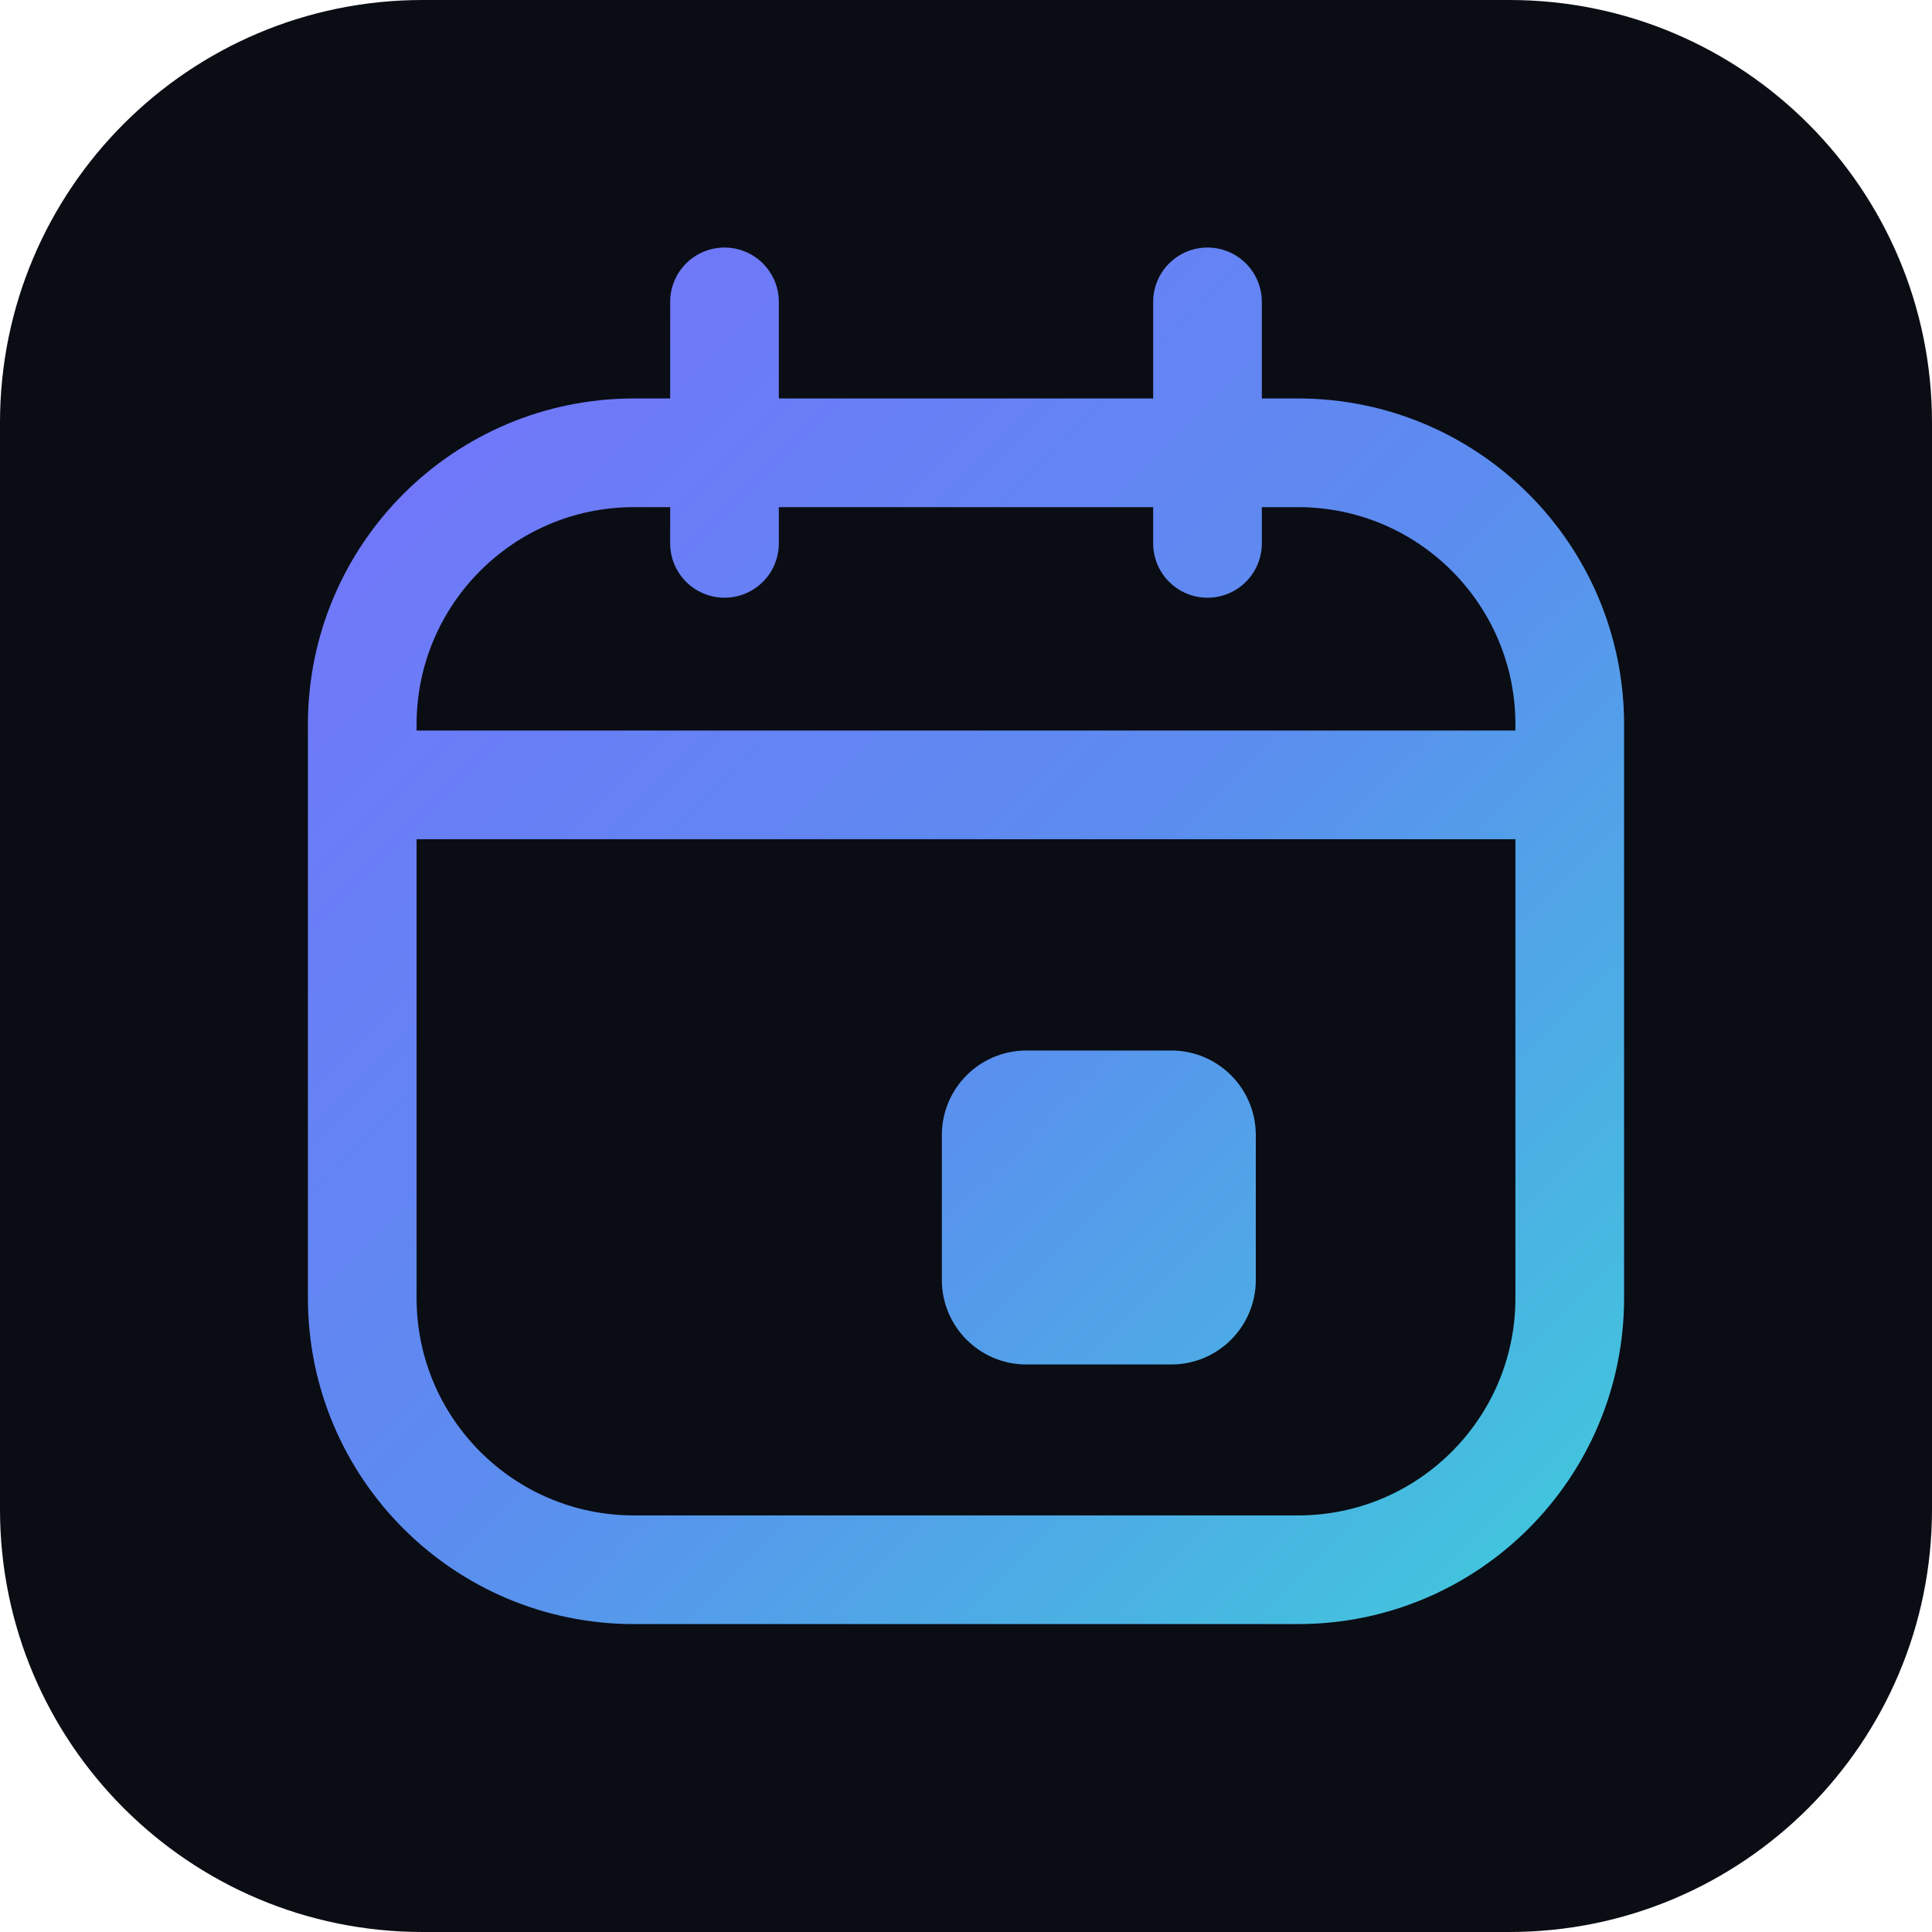
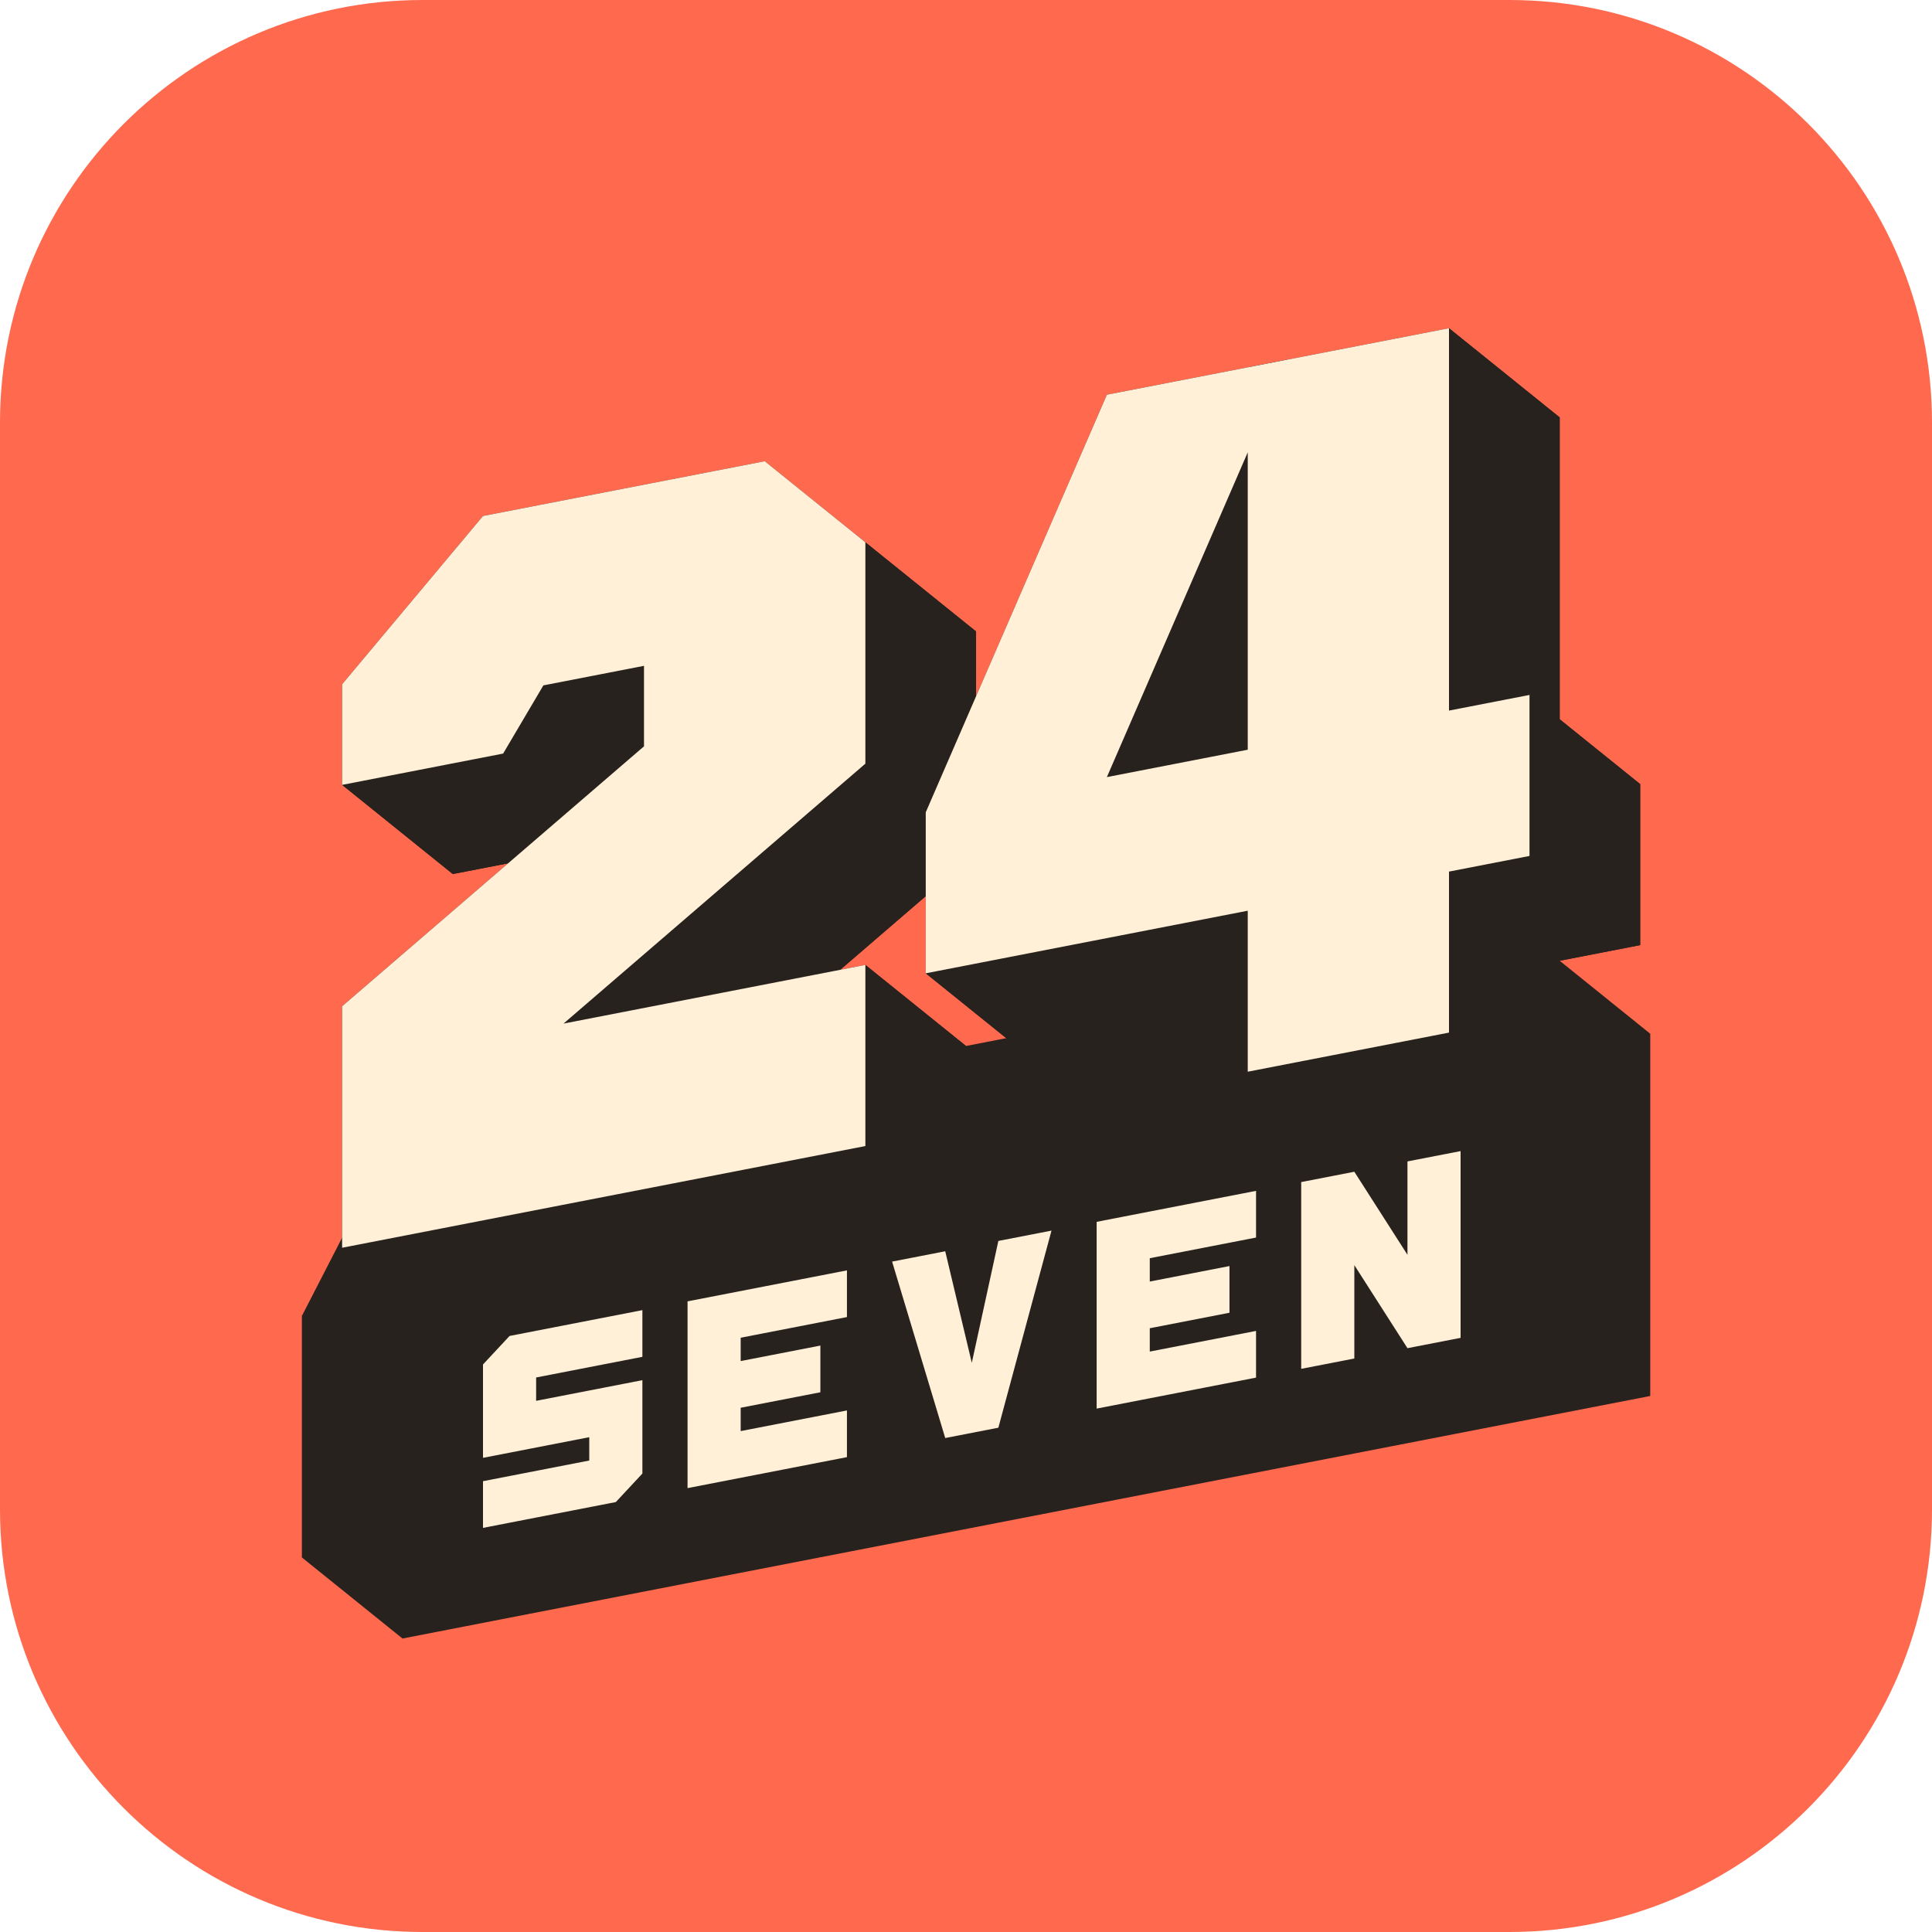
- <svg xmlns="http://www.w3.org/2000/svg" viewBox="0 0 32 32" width="32" height="32" role="img" aria-label="CalendarIT">
-   <defs>
-     <linearGradient id="calit-grad" x1="2" y1="2" x2="30" y2="30" gradientUnits="userSpaceOnUse">
-       <stop stop-color="#7C6BFF" />
-       <stop offset="0.52" stop-color="#5B8DEF" />
-       <stop offset="1" stop-color="#35E0D4" />
-     </linearGradient>
-   </defs>
-   <rect width="32" height="32" rx="7" fill="#0A0D14" />
-   <rect x="6" y="7.5" width="20" height="18.5" rx="4.5" fill="none" stroke="url(#calit-grad)" stroke-width="1.8" />
-   <path d="M6 13H26" stroke="url(#calit-grad)" stroke-width="1.8" />
-   <path d="M12 5V9M20 5V9" stroke="url(#calit-grad)" stroke-width="1.8" stroke-linecap="round" />
-   <rect x="15.6" y="17.4" width="5.2" height="5.2" rx="1.4" fill="url(#calit-grad)" />
+ <svg xmlns="http://www.w3.org/2000/svg" width="96" height="96" viewBox="0 0 96 96" role="img" aria-labelledby="title">
+   <rect width="96" height="96" rx="21" fill="#ff694e" />
+   <g transform="translate(17 27) skewY(-11)">
+     <path fill="#28221f" d="M2,31 59,31 65,37 65,55 3,55 -2,50 -2,38Z" />
+     <path fill="#28221f" d="M5.5,12.5 12.5,5.5 26.5,5.5 31.5,10.5 31.5,21.5 16.5,31.5 31.5,31.5 31.5,40.5 5.5,40.5 5.5,28.5 20.5,18.5 20.5,14.5 15.5,14.5 13.5,17.5 5.5,17.5Z" />
+     <path fill="#28221f" d="M0,7 7,0 12.5,5.5 5.5,12.5Z" />
+     <path fill="#28221f" d="M7,0 21,0 26.5,5.5 12.5,5.5Z" />
+     <path fill="#28221f" d="M21,0 26,5 31.5,10.5 26.5,5.5Z" />
+     <path fill="#28221f" d="M26,5 26,16 31.5,21.5 31.5,10.5Z" />
+     <path fill="#28221f" d="M26,16 11,26 16.5,31.5 31.5,21.5Z" />
+     <path fill="#28221f" d="M11,26 26,26 31.5,31.5 16.5,31.5Z" />
+     <path fill="#28221f" d="M26,26 26,35 31.5,40.5 31.5,31.5Z" />
+     <path fill="#28221f" d="M26,35 0,35 5.5,40.5 31.5,40.5Z" />
+     <path fill="#28221f" d="M0,35 0,23 5.5,28.5 5.5,40.5Z" />
+     <path fill="#28221f" d="M0,23 15,13 20.5,18.5 5.5,28.5Z" />
+     <path fill="#28221f" d="M15,13 15,9 20.5,14.5 20.5,18.5Z" />
+     <path fill="#28221f" d="M15,9 10,9 15.5,14.5 20.5,14.5Z" />
+     <path fill="#28221f" d="M10,9 8,12 13.5,17.5 15.5,14.5Z" />
+     <path fill="#28221f" d="M8,12 0,12 5.5,17.5 13.5,17.5Z" />
+     <path fill="#28221f" d="M0,12 0,7 5.5,12.5 5.5,17.5Z" />
+     <path fill="#fff0d7" d="M0,7 7,0 21,0 26,5 26,16 11,26 26,26 26,35 0,35 0,23 15,13 15,9 10,9 8,12 0,12Z" />
+     <path fill="#28221f" d="M51.5,5.5 60.5,5.5 60.5,24.5 64.5,24.5 64.5,32.5 60.5,32.5 60.5,40.5 50.5,40.5 50.5,32.5 34.5,32.5 34.5,24.5 43.5,5.5 52.5,5.5 43.5,24.5 50.5,24.5 50.5,5.5Z" />
+     <path fill="#28221f" d="M46,0 55,0 60.5,5.5 51.5,5.5Z" />
+     <path fill="#28221f" d="M55,0 55,19 60.5,24.5 60.5,5.5Z" />
+     <path fill="#28221f" d="M55,19 59,19 64.5,24.5 60.5,24.5Z" />
+     <path fill="#28221f" d="M59,19 59,27 64.5,32.5 64.5,24.5Z" />
+     <path fill="#28221f" d="M59,27 55,27 60.5,32.5 64.5,32.5Z" />
+     <path fill="#28221f" d="M55,27 55,35 60.5,40.5 60.5,32.5Z" />
+     <path fill="#28221f" d="M55,35 45,35 50.5,40.5 60.5,40.5Z" />
+     <path fill="#28221f" d="M45,35 45,27 50.5,32.5 50.5,40.5Z" />
+     <path fill="#28221f" d="M45,27 29,27 34.5,32.5 50.5,32.5Z" />
+     <path fill="#28221f" d="M29,27 29,19 34.5,24.5 34.5,32.5Z" />
+     <path fill="#28221f" d="M29,19 38,0 43.5,5.5 34.5,24.5Z" />
+     <path fill="#28221f" d="M38,0 47,0 52.5,5.5 43.5,5.5Z" />
+     <path fill="#28221f" d="M47,0 38,19 43.5,24.5 52.5,5.5Z" />
+     <path fill="#28221f" d="M38,19 45,19 50.5,24.5 43.5,24.5Z" />
+     <path fill="#28221f" d="M45,19 45,0 50.5,5.5 50.5,24.5Z" />
+     <path fill="#28221f" d="M45,0 46,0 51.5,5.5 50.5,5.5Z" />
+     <path fill="#fff0d7" d="M46,0 55,0 55,19 59,19 59,27 55,27 55,35 45,35 45,27 29,27 29,19 38,0 47,0 38,19 45,19 45,0Z" />
+     <g transform="translate(7 41) scale(1.32 1.16)">
+       <path fill="#fff0d7" d="M1,0 6,0 6,2 2,2 2,3 6,3 6,7 5,8 0,8 0,6 4,6 4,5 0,5 0,1Z" />
+       <path fill="#fff0d7" d="M7.7,0 13.7,0 13.7,2 9.7,2 9.7,3 12.7,3 12.7,5 9.7,5 9.7,6 13.7,6 13.7,8 7.7,8Z" />
+       <path fill="#fff0d7" d="M15.4,0 17.4,0 18.4,5 19.4,0 21.4,0 19.4,8 17.4,8Z" />
+       <path fill="#fff0d7" d="M23.1,0 29.1,0 29.1,2 25.1,2 25.1,3 28.1,3 28.1,5 25.1,5 25.1,6 29.1,6 29.1,8 23.1,8Z" />
+       <path fill="#fff0d7" d="M30.8,0 32.8,0 34.8,4 34.8,0 36.8,0 36.8,8 34.8,8 32.8,4 32.8,8 30.8,8Z" />
+     </g>
+   </g>
</svg>
